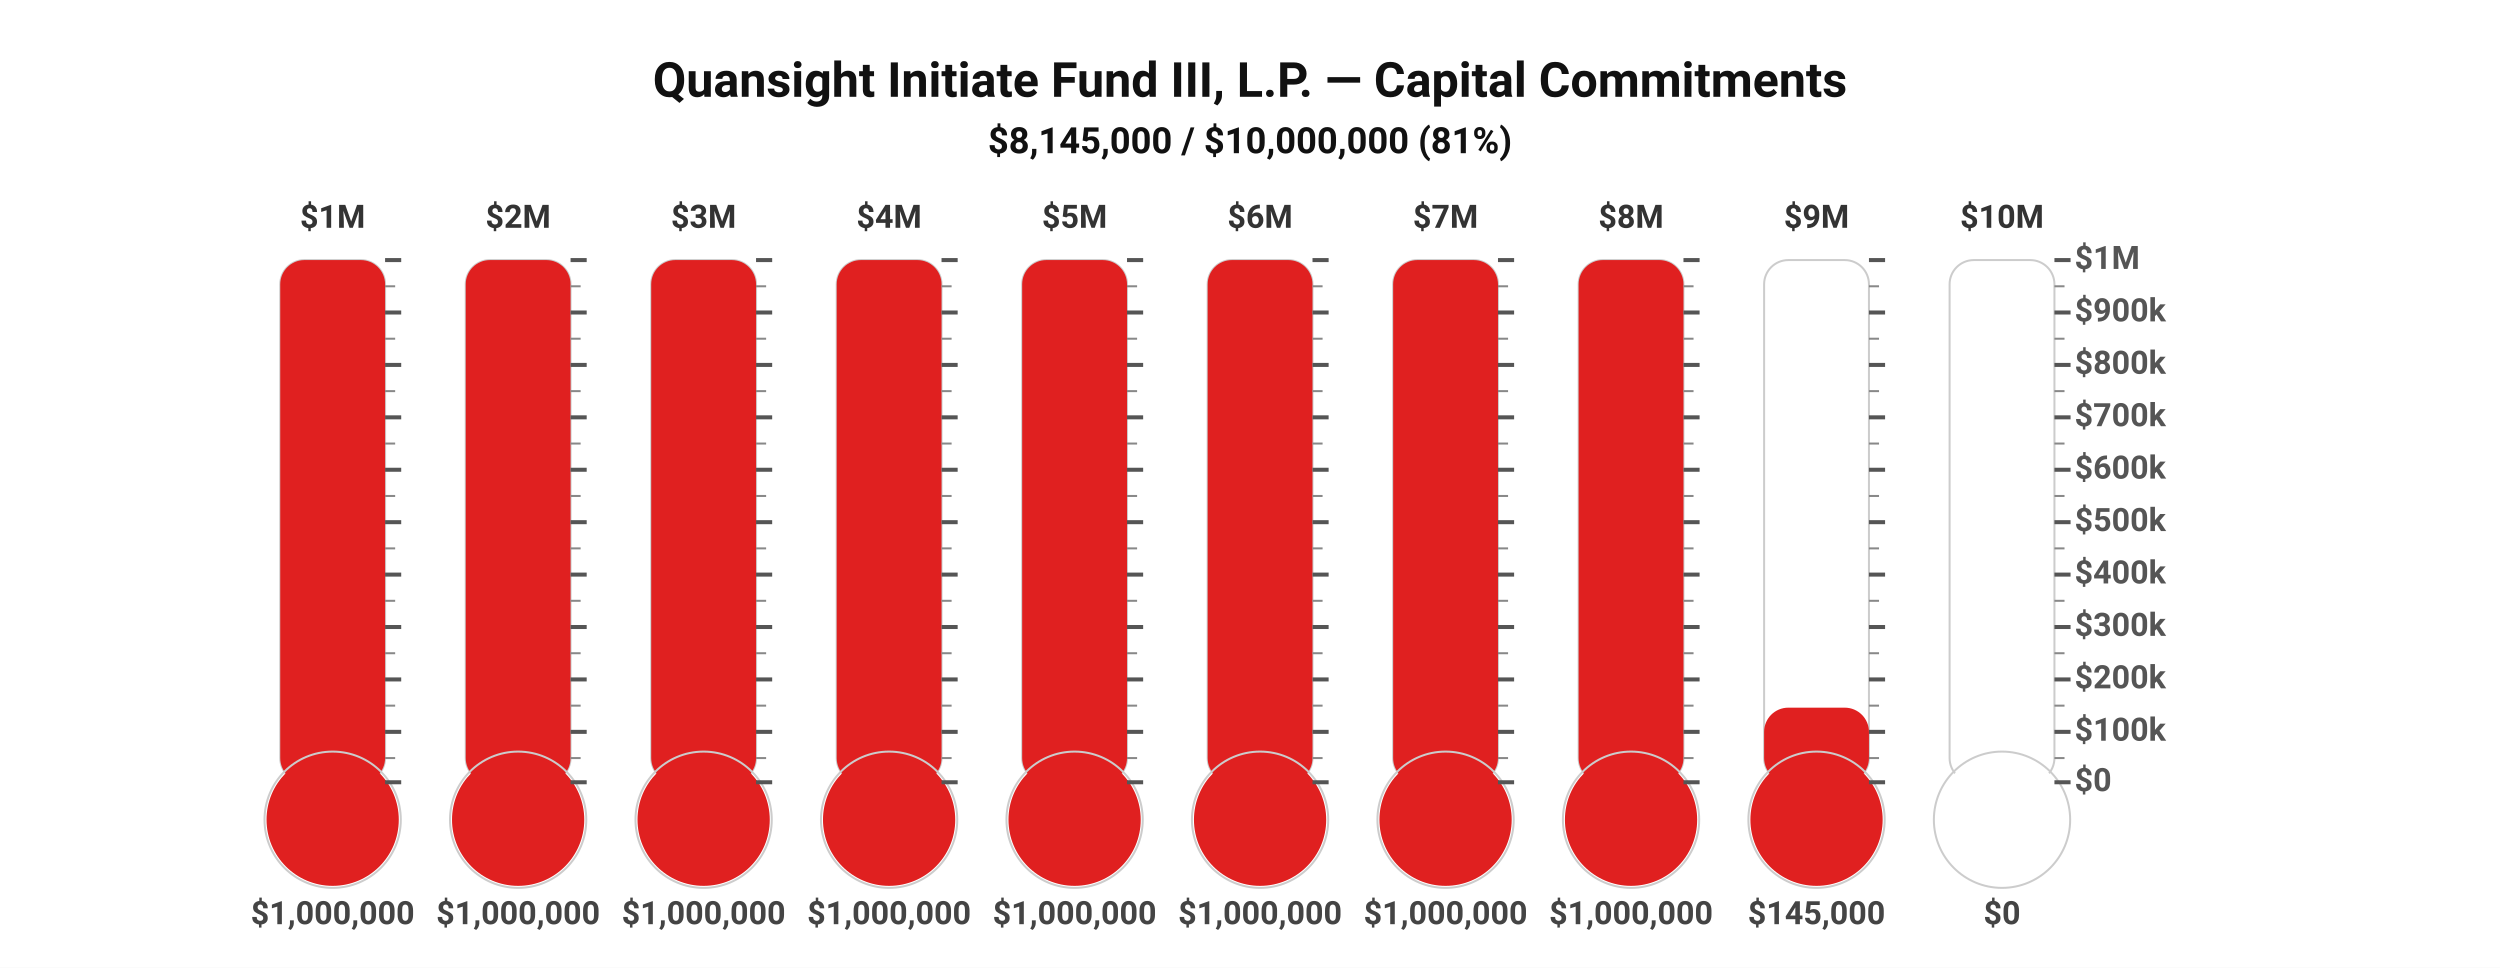
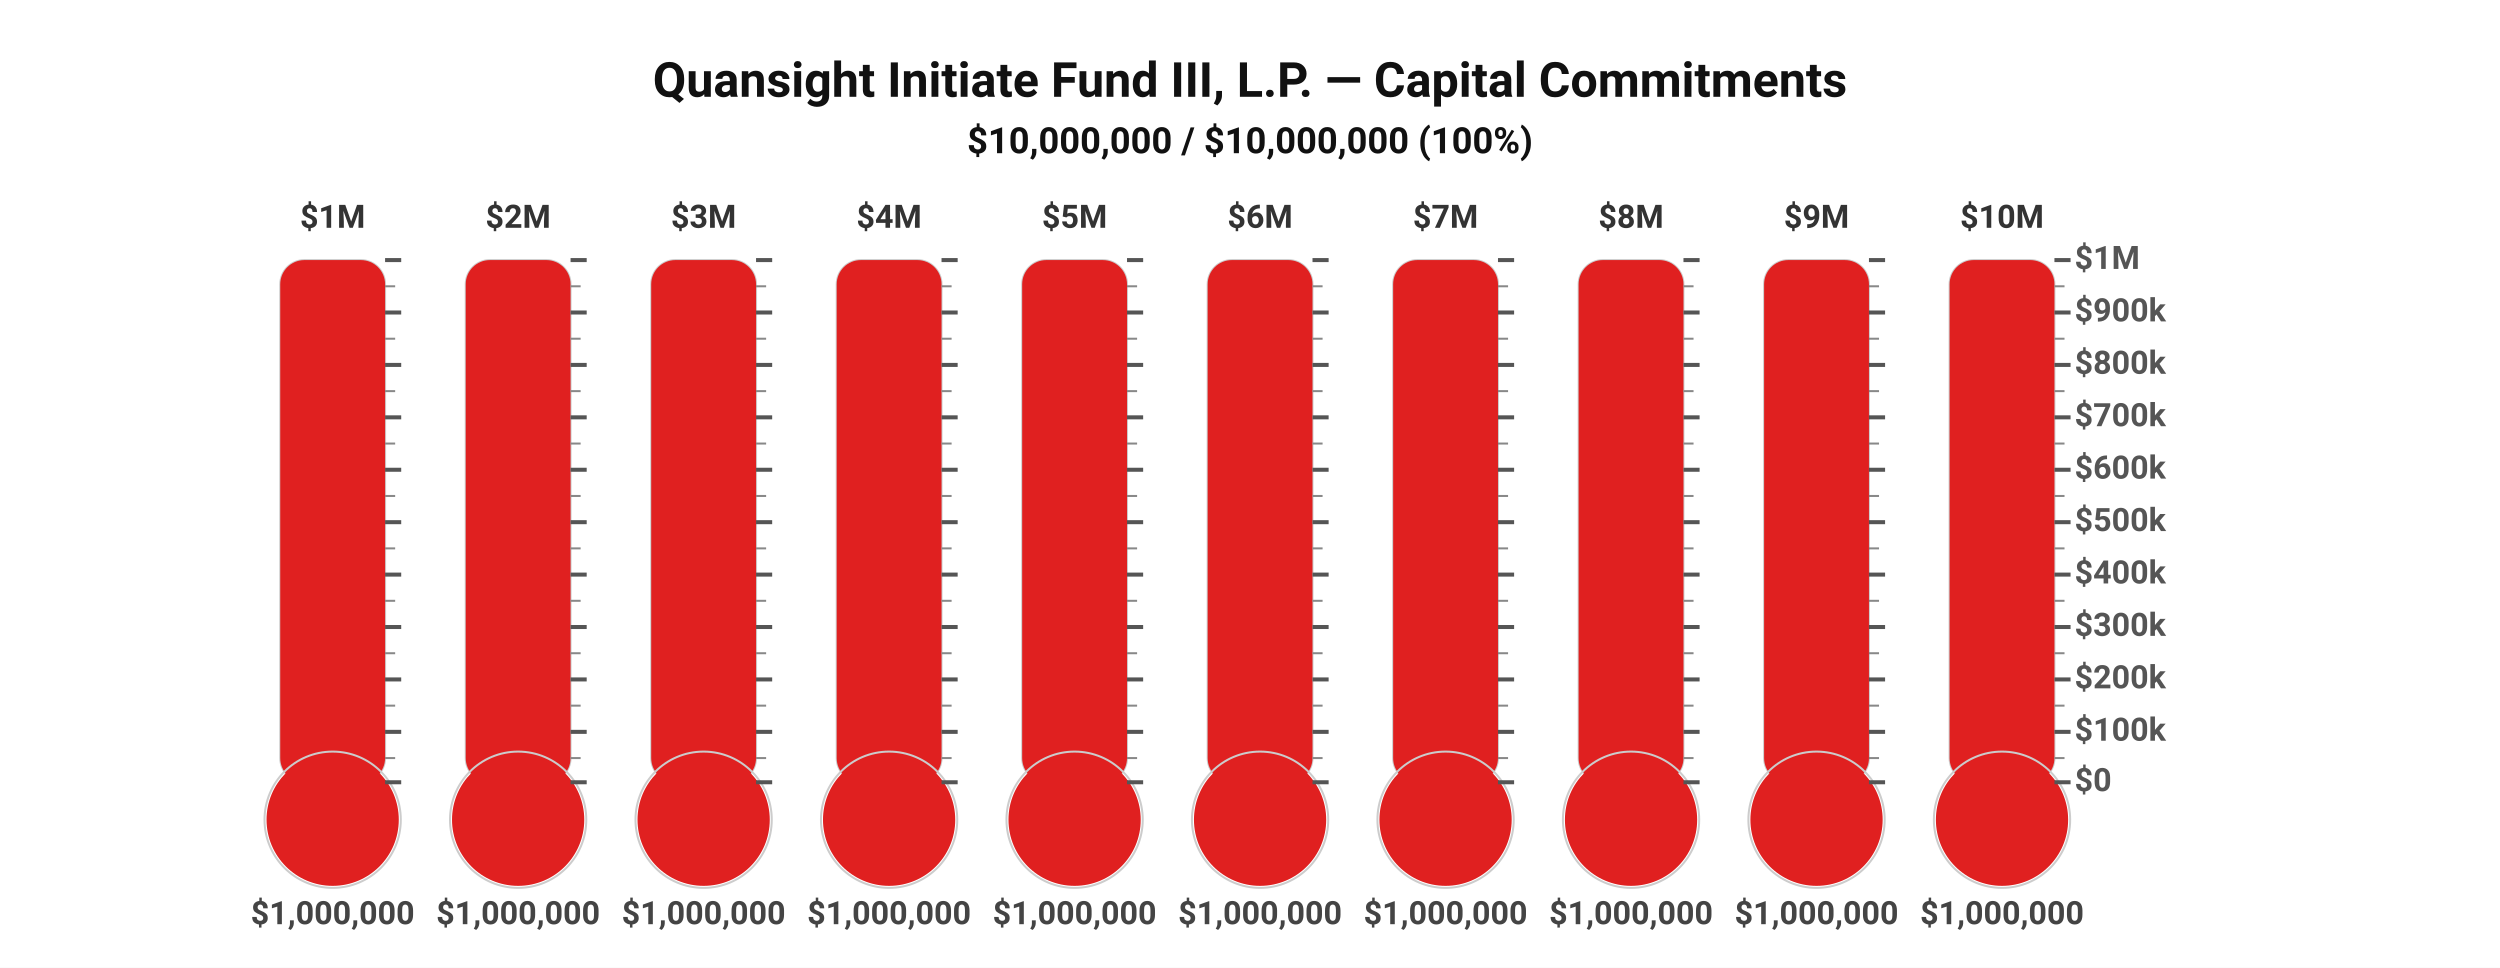
<svg xmlns="http://www.w3.org/2000/svg" width="1240" height="480" viewBox="0 0 1240 480">
  <defs>
    <style>
            .title{font:700 24px system-ui,-apple-system,Segoe UI,Roboto,sans-serif;fill:#111}
            .label{font:600 16px system-ui,-apple-system,Segoe UI,Roboto,sans-serif;fill:#222}
            .value{font:700 18px system-ui,-apple-system,Segoe UI,Roboto,sans-serif;fill:#111}
            .tickMajor{stroke:#555}
            .tickMinor{stroke:#888}
            .tube{fill:#ffffff;stroke:#ccc}
            .segLbl{font:600 16px system-ui,-apple-system,Segoe UI,Roboto,sans-serif;fill:#444}
            .topLbl{font:700 16px system-ui,-apple-system,Segoe UI,Roboto,sans-serif;fill:#333}
            .tickLbl{font:600 16px system-ui,-apple-system,Segoe UI,Roboto,sans-serif;fill:#555}
        </style>
  </defs>
  <rect x="0" y="0" width="1240" height="480" fill="#ffffff" />
  <text x="620.0" y="48" class="title" text-anchor="middle">Quansight Initiate Fund III, L.P. — Capital Commitments</text>
-   <text x="620.0" y="76" class="value" text-anchor="middle">$8,145,000 / $10,000,000 (81%)</text>
+   <text x="620.0" y="76" class="value" text-anchor="middle">$10,000,000 / $10,000,000 (100%)</text>
  <text x="165.0" y="113" class="topLbl" text-anchor="middle">$1M</text>
  <rect x="139" y="129" rx="12" ry="12" width="52" height="259" class="tube" />
  <clipPath id="clipFill0">
    <rect x="139" y="129" width="52" height="259" rx="12" ry="12" />
  </clipPath>
  <rect x="139" y="129" rx="12" ry="12" width="52" height="259" fill="#e02020" clip-path="url(#clipFill0)" />
  <circle cx="165.0" cy="406.59" r="32.8" style="fill:#e02020" />
  <circle cx="165.0" cy="406.59" r="33.8" fill="none" stroke="#ccc" stroke-width="1" />
  <line x1="191" y1="388" x2="199" y2="388" class="tickMajor" stroke-width="2" />
  <line x1="191" y1="363" x2="199" y2="363" class="tickMajor" stroke-width="2" />
  <line x1="191" y1="337" x2="199" y2="337" class="tickMajor" stroke-width="2" />
  <line x1="191" y1="311" x2="199" y2="311" class="tickMajor" stroke-width="2" />
  <line x1="191" y1="285" x2="199" y2="285" class="tickMajor" stroke-width="2" />
  <line x1="191" y1="259" x2="199" y2="259" class="tickMajor" stroke-width="2" />
  <line x1="191" y1="233" x2="199" y2="233" class="tickMajor" stroke-width="2" />
  <line x1="191" y1="207" x2="199" y2="207" class="tickMajor" stroke-width="2" />
  <line x1="191" y1="181" x2="199" y2="181" class="tickMajor" stroke-width="2" />
  <line x1="191" y1="155" x2="199" y2="155" class="tickMajor" stroke-width="2" />
  <line x1="191" y1="129" x2="199" y2="129" class="tickMajor" stroke-width="2" />
  <line x1="191" y1="376" x2="196" y2="376" class="tickMinor" stroke-width="1" />
  <line x1="191" y1="350" x2="196" y2="350" class="tickMinor" stroke-width="1" />
  <line x1="191" y1="324" x2="196" y2="324" class="tickMinor" stroke-width="1" />
  <line x1="191" y1="298" x2="196" y2="298" class="tickMinor" stroke-width="1" />
  <line x1="191" y1="272" x2="196" y2="272" class="tickMinor" stroke-width="1" />
  <line x1="191" y1="246" x2="196" y2="246" class="tickMinor" stroke-width="1" />
  <line x1="191" y1="220" x2="196" y2="220" class="tickMinor" stroke-width="1" />
  <line x1="191" y1="194" x2="196" y2="194" class="tickMinor" stroke-width="1" />
  <line x1="191" y1="168" x2="196" y2="168" class="tickMinor" stroke-width="1" />
  <line x1="191" y1="142" x2="196" y2="142" class="tickMinor" stroke-width="1" />
  <text x="165.0" y="458.39" class="segLbl" text-anchor="middle">$1,000,000</text>
  <text x="257.0" y="113" class="topLbl" text-anchor="middle">$2M</text>
  <rect x="231" y="129" rx="12" ry="12" width="52" height="259" class="tube" />
  <clipPath id="clipFill1">
    <rect x="231" y="129" width="52" height="259" rx="12" ry="12" />
  </clipPath>
  <rect x="231" y="129" rx="12" ry="12" width="52" height="259" fill="#e02020" clip-path="url(#clipFill1)" />
  <circle cx="257.0" cy="406.59" r="32.8" style="fill:#e02020" />
  <circle cx="257.0" cy="406.59" r="33.8" fill="none" stroke="#ccc" stroke-width="1" />
  <line x1="283" y1="388" x2="291" y2="388" class="tickMajor" stroke-width="2" />
  <line x1="283" y1="363" x2="291" y2="363" class="tickMajor" stroke-width="2" />
  <line x1="283" y1="337" x2="291" y2="337" class="tickMajor" stroke-width="2" />
  <line x1="283" y1="311" x2="291" y2="311" class="tickMajor" stroke-width="2" />
  <line x1="283" y1="285" x2="291" y2="285" class="tickMajor" stroke-width="2" />
  <line x1="283" y1="259" x2="291" y2="259" class="tickMajor" stroke-width="2" />
  <line x1="283" y1="233" x2="291" y2="233" class="tickMajor" stroke-width="2" />
  <line x1="283" y1="207" x2="291" y2="207" class="tickMajor" stroke-width="2" />
  <line x1="283" y1="181" x2="291" y2="181" class="tickMajor" stroke-width="2" />
  <line x1="283" y1="155" x2="291" y2="155" class="tickMajor" stroke-width="2" />
  <line x1="283" y1="129" x2="291" y2="129" class="tickMajor" stroke-width="2" />
  <line x1="283" y1="376" x2="288" y2="376" class="tickMinor" stroke-width="1" />
  <line x1="283" y1="350" x2="288" y2="350" class="tickMinor" stroke-width="1" />
  <line x1="283" y1="324" x2="288" y2="324" class="tickMinor" stroke-width="1" />
  <line x1="283" y1="298" x2="288" y2="298" class="tickMinor" stroke-width="1" />
  <line x1="283" y1="272" x2="288" y2="272" class="tickMinor" stroke-width="1" />
  <line x1="283" y1="246" x2="288" y2="246" class="tickMinor" stroke-width="1" />
  <line x1="283" y1="220" x2="288" y2="220" class="tickMinor" stroke-width="1" />
  <line x1="283" y1="194" x2="288" y2="194" class="tickMinor" stroke-width="1" />
  <line x1="283" y1="168" x2="288" y2="168" class="tickMinor" stroke-width="1" />
  <line x1="283" y1="142" x2="288" y2="142" class="tickMinor" stroke-width="1" />
  <text x="257.0" y="458.39" class="segLbl" text-anchor="middle">$1,000,000</text>
  <text x="349.0" y="113" class="topLbl" text-anchor="middle">$3M</text>
  <rect x="323" y="129" rx="12" ry="12" width="52" height="259" class="tube" />
  <clipPath id="clipFill2">
    <rect x="323" y="129" width="52" height="259" rx="12" ry="12" />
  </clipPath>
  <rect x="323" y="129" rx="12" ry="12" width="52" height="259" fill="#e02020" clip-path="url(#clipFill2)" />
  <circle cx="349.0" cy="406.59" r="32.8" style="fill:#e02020" />
  <circle cx="349.0" cy="406.59" r="33.8" fill="none" stroke="#ccc" stroke-width="1" />
  <line x1="375" y1="388" x2="383" y2="388" class="tickMajor" stroke-width="2" />
  <line x1="375" y1="363" x2="383" y2="363" class="tickMajor" stroke-width="2" />
  <line x1="375" y1="337" x2="383" y2="337" class="tickMajor" stroke-width="2" />
  <line x1="375" y1="311" x2="383" y2="311" class="tickMajor" stroke-width="2" />
  <line x1="375" y1="285" x2="383" y2="285" class="tickMajor" stroke-width="2" />
  <line x1="375" y1="259" x2="383" y2="259" class="tickMajor" stroke-width="2" />
  <line x1="375" y1="233" x2="383" y2="233" class="tickMajor" stroke-width="2" />
  <line x1="375" y1="207" x2="383" y2="207" class="tickMajor" stroke-width="2" />
  <line x1="375" y1="181" x2="383" y2="181" class="tickMajor" stroke-width="2" />
  <line x1="375" y1="155" x2="383" y2="155" class="tickMajor" stroke-width="2" />
  <line x1="375" y1="129" x2="383" y2="129" class="tickMajor" stroke-width="2" />
  <line x1="375" y1="376" x2="380" y2="376" class="tickMinor" stroke-width="1" />
  <line x1="375" y1="350" x2="380" y2="350" class="tickMinor" stroke-width="1" />
  <line x1="375" y1="324" x2="380" y2="324" class="tickMinor" stroke-width="1" />
  <line x1="375" y1="298" x2="380" y2="298" class="tickMinor" stroke-width="1" />
  <line x1="375" y1="272" x2="380" y2="272" class="tickMinor" stroke-width="1" />
  <line x1="375" y1="246" x2="380" y2="246" class="tickMinor" stroke-width="1" />
  <line x1="375" y1="220" x2="380" y2="220" class="tickMinor" stroke-width="1" />
  <line x1="375" y1="194" x2="380" y2="194" class="tickMinor" stroke-width="1" />
  <line x1="375" y1="168" x2="380" y2="168" class="tickMinor" stroke-width="1" />
  <line x1="375" y1="142" x2="380" y2="142" class="tickMinor" stroke-width="1" />
  <text x="349.0" y="458.39" class="segLbl" text-anchor="middle">$1,000,000</text>
  <text x="441.0" y="113" class="topLbl" text-anchor="middle">$4M</text>
  <rect x="415" y="129" rx="12" ry="12" width="52" height="259" class="tube" />
  <clipPath id="clipFill3">
    <rect x="415" y="129" width="52" height="259" rx="12" ry="12" />
  </clipPath>
  <rect x="415" y="129" rx="12" ry="12" width="52" height="259" fill="#e02020" clip-path="url(#clipFill3)" />
  <circle cx="441.0" cy="406.59" r="32.8" style="fill:#e02020" />
  <circle cx="441.0" cy="406.59" r="33.8" fill="none" stroke="#ccc" stroke-width="1" />
  <line x1="467" y1="388" x2="475" y2="388" class="tickMajor" stroke-width="2" />
  <line x1="467" y1="363" x2="475" y2="363" class="tickMajor" stroke-width="2" />
  <line x1="467" y1="337" x2="475" y2="337" class="tickMajor" stroke-width="2" />
  <line x1="467" y1="311" x2="475" y2="311" class="tickMajor" stroke-width="2" />
  <line x1="467" y1="285" x2="475" y2="285" class="tickMajor" stroke-width="2" />
  <line x1="467" y1="259" x2="475" y2="259" class="tickMajor" stroke-width="2" />
  <line x1="467" y1="233" x2="475" y2="233" class="tickMajor" stroke-width="2" />
  <line x1="467" y1="207" x2="475" y2="207" class="tickMajor" stroke-width="2" />
  <line x1="467" y1="181" x2="475" y2="181" class="tickMajor" stroke-width="2" />
  <line x1="467" y1="155" x2="475" y2="155" class="tickMajor" stroke-width="2" />
  <line x1="467" y1="129" x2="475" y2="129" class="tickMajor" stroke-width="2" />
  <line x1="467" y1="376" x2="472" y2="376" class="tickMinor" stroke-width="1" />
  <line x1="467" y1="350" x2="472" y2="350" class="tickMinor" stroke-width="1" />
  <line x1="467" y1="324" x2="472" y2="324" class="tickMinor" stroke-width="1" />
  <line x1="467" y1="298" x2="472" y2="298" class="tickMinor" stroke-width="1" />
  <line x1="467" y1="272" x2="472" y2="272" class="tickMinor" stroke-width="1" />
  <line x1="467" y1="246" x2="472" y2="246" class="tickMinor" stroke-width="1" />
  <line x1="467" y1="220" x2="472" y2="220" class="tickMinor" stroke-width="1" />
  <line x1="467" y1="194" x2="472" y2="194" class="tickMinor" stroke-width="1" />
  <line x1="467" y1="168" x2="472" y2="168" class="tickMinor" stroke-width="1" />
  <line x1="467" y1="142" x2="472" y2="142" class="tickMinor" stroke-width="1" />
  <text x="441.0" y="458.39" class="segLbl" text-anchor="middle">$1,000,000</text>
  <text x="533.0" y="113" class="topLbl" text-anchor="middle">$5M</text>
  <rect x="507" y="129" rx="12" ry="12" width="52" height="259" class="tube" />
  <clipPath id="clipFill4">
    <rect x="507" y="129" width="52" height="259" rx="12" ry="12" />
  </clipPath>
  <rect x="507" y="129" rx="12" ry="12" width="52" height="259" fill="#e02020" clip-path="url(#clipFill4)" />
  <circle cx="533.0" cy="406.59" r="32.8" style="fill:#e02020" />
  <circle cx="533.0" cy="406.59" r="33.8" fill="none" stroke="#ccc" stroke-width="1" />
  <line x1="559" y1="388" x2="567" y2="388" class="tickMajor" stroke-width="2" />
  <line x1="559" y1="363" x2="567" y2="363" class="tickMajor" stroke-width="2" />
  <line x1="559" y1="337" x2="567" y2="337" class="tickMajor" stroke-width="2" />
  <line x1="559" y1="311" x2="567" y2="311" class="tickMajor" stroke-width="2" />
  <line x1="559" y1="285" x2="567" y2="285" class="tickMajor" stroke-width="2" />
  <line x1="559" y1="259" x2="567" y2="259" class="tickMajor" stroke-width="2" />
  <line x1="559" y1="233" x2="567" y2="233" class="tickMajor" stroke-width="2" />
  <line x1="559" y1="207" x2="567" y2="207" class="tickMajor" stroke-width="2" />
  <line x1="559" y1="181" x2="567" y2="181" class="tickMajor" stroke-width="2" />
  <line x1="559" y1="155" x2="567" y2="155" class="tickMajor" stroke-width="2" />
  <line x1="559" y1="129" x2="567" y2="129" class="tickMajor" stroke-width="2" />
  <line x1="559" y1="376" x2="564" y2="376" class="tickMinor" stroke-width="1" />
  <line x1="559" y1="350" x2="564" y2="350" class="tickMinor" stroke-width="1" />
  <line x1="559" y1="324" x2="564" y2="324" class="tickMinor" stroke-width="1" />
  <line x1="559" y1="298" x2="564" y2="298" class="tickMinor" stroke-width="1" />
  <line x1="559" y1="272" x2="564" y2="272" class="tickMinor" stroke-width="1" />
  <line x1="559" y1="246" x2="564" y2="246" class="tickMinor" stroke-width="1" />
  <line x1="559" y1="220" x2="564" y2="220" class="tickMinor" stroke-width="1" />
  <line x1="559" y1="194" x2="564" y2="194" class="tickMinor" stroke-width="1" />
  <line x1="559" y1="168" x2="564" y2="168" class="tickMinor" stroke-width="1" />
  <line x1="559" y1="142" x2="564" y2="142" class="tickMinor" stroke-width="1" />
  <text x="533.0" y="458.39" class="segLbl" text-anchor="middle">$1,000,000</text>
  <text x="625.0" y="113" class="topLbl" text-anchor="middle">$6M</text>
  <rect x="599" y="129" rx="12" ry="12" width="52" height="259" class="tube" />
  <clipPath id="clipFill5">
    <rect x="599" y="129" width="52" height="259" rx="12" ry="12" />
  </clipPath>
  <rect x="599" y="129" rx="12" ry="12" width="52" height="259" fill="#e02020" clip-path="url(#clipFill5)" />
  <circle cx="625.0" cy="406.59" r="32.8" style="fill:#e02020" />
  <circle cx="625.0" cy="406.59" r="33.8" fill="none" stroke="#ccc" stroke-width="1" />
  <line x1="651" y1="388" x2="659" y2="388" class="tickMajor" stroke-width="2" />
  <line x1="651" y1="363" x2="659" y2="363" class="tickMajor" stroke-width="2" />
  <line x1="651" y1="337" x2="659" y2="337" class="tickMajor" stroke-width="2" />
  <line x1="651" y1="311" x2="659" y2="311" class="tickMajor" stroke-width="2" />
  <line x1="651" y1="285" x2="659" y2="285" class="tickMajor" stroke-width="2" />
  <line x1="651" y1="259" x2="659" y2="259" class="tickMajor" stroke-width="2" />
  <line x1="651" y1="233" x2="659" y2="233" class="tickMajor" stroke-width="2" />
  <line x1="651" y1="207" x2="659" y2="207" class="tickMajor" stroke-width="2" />
  <line x1="651" y1="181" x2="659" y2="181" class="tickMajor" stroke-width="2" />
  <line x1="651" y1="155" x2="659" y2="155" class="tickMajor" stroke-width="2" />
  <line x1="651" y1="129" x2="659" y2="129" class="tickMajor" stroke-width="2" />
  <line x1="651" y1="376" x2="656" y2="376" class="tickMinor" stroke-width="1" />
  <line x1="651" y1="350" x2="656" y2="350" class="tickMinor" stroke-width="1" />
  <line x1="651" y1="324" x2="656" y2="324" class="tickMinor" stroke-width="1" />
  <line x1="651" y1="298" x2="656" y2="298" class="tickMinor" stroke-width="1" />
  <line x1="651" y1="272" x2="656" y2="272" class="tickMinor" stroke-width="1" />
  <line x1="651" y1="246" x2="656" y2="246" class="tickMinor" stroke-width="1" />
  <line x1="651" y1="220" x2="656" y2="220" class="tickMinor" stroke-width="1" />
  <line x1="651" y1="194" x2="656" y2="194" class="tickMinor" stroke-width="1" />
  <line x1="651" y1="168" x2="656" y2="168" class="tickMinor" stroke-width="1" />
  <line x1="651" y1="142" x2="656" y2="142" class="tickMinor" stroke-width="1" />
  <text x="625.0" y="458.39" class="segLbl" text-anchor="middle">$1,000,000</text>
  <text x="717.0" y="113" class="topLbl" text-anchor="middle">$7M</text>
  <rect x="691" y="129" rx="12" ry="12" width="52" height="259" class="tube" />
  <clipPath id="clipFill6">
    <rect x="691" y="129" width="52" height="259" rx="12" ry="12" />
  </clipPath>
  <rect x="691" y="129" rx="12" ry="12" width="52" height="259" fill="#e02020" clip-path="url(#clipFill6)" />
  <circle cx="717.0" cy="406.59" r="32.8" style="fill:#e02020" />
  <circle cx="717.0" cy="406.59" r="33.8" fill="none" stroke="#ccc" stroke-width="1" />
  <line x1="743" y1="388" x2="751" y2="388" class="tickMajor" stroke-width="2" />
  <line x1="743" y1="363" x2="751" y2="363" class="tickMajor" stroke-width="2" />
  <line x1="743" y1="337" x2="751" y2="337" class="tickMajor" stroke-width="2" />
  <line x1="743" y1="311" x2="751" y2="311" class="tickMajor" stroke-width="2" />
  <line x1="743" y1="285" x2="751" y2="285" class="tickMajor" stroke-width="2" />
  <line x1="743" y1="259" x2="751" y2="259" class="tickMajor" stroke-width="2" />
  <line x1="743" y1="233" x2="751" y2="233" class="tickMajor" stroke-width="2" />
  <line x1="743" y1="207" x2="751" y2="207" class="tickMajor" stroke-width="2" />
  <line x1="743" y1="181" x2="751" y2="181" class="tickMajor" stroke-width="2" />
  <line x1="743" y1="155" x2="751" y2="155" class="tickMajor" stroke-width="2" />
  <line x1="743" y1="129" x2="751" y2="129" class="tickMajor" stroke-width="2" />
  <line x1="743" y1="376" x2="748" y2="376" class="tickMinor" stroke-width="1" />
  <line x1="743" y1="350" x2="748" y2="350" class="tickMinor" stroke-width="1" />
  <line x1="743" y1="324" x2="748" y2="324" class="tickMinor" stroke-width="1" />
  <line x1="743" y1="298" x2="748" y2="298" class="tickMinor" stroke-width="1" />
  <line x1="743" y1="272" x2="748" y2="272" class="tickMinor" stroke-width="1" />
  <line x1="743" y1="246" x2="748" y2="246" class="tickMinor" stroke-width="1" />
  <line x1="743" y1="220" x2="748" y2="220" class="tickMinor" stroke-width="1" />
  <line x1="743" y1="194" x2="748" y2="194" class="tickMinor" stroke-width="1" />
  <line x1="743" y1="168" x2="748" y2="168" class="tickMinor" stroke-width="1" />
  <line x1="743" y1="142" x2="748" y2="142" class="tickMinor" stroke-width="1" />
  <text x="717.0" y="458.39" class="segLbl" text-anchor="middle">$1,000,000</text>
  <text x="809.0" y="113" class="topLbl" text-anchor="middle">$8M</text>
  <rect x="783" y="129" rx="12" ry="12" width="52" height="259" class="tube" />
  <clipPath id="clipFill7">
    <rect x="783" y="129" width="52" height="259" rx="12" ry="12" />
  </clipPath>
  <rect x="783" y="129" rx="12" ry="12" width="52" height="259" fill="#e02020" clip-path="url(#clipFill7)" />
  <circle cx="809.0" cy="406.59" r="32.8" style="fill:#e02020" />
  <circle cx="809.0" cy="406.59" r="33.8" fill="none" stroke="#ccc" stroke-width="1" />
  <line x1="835" y1="388" x2="843" y2="388" class="tickMajor" stroke-width="2" />
  <line x1="835" y1="363" x2="843" y2="363" class="tickMajor" stroke-width="2" />
  <line x1="835" y1="337" x2="843" y2="337" class="tickMajor" stroke-width="2" />
  <line x1="835" y1="311" x2="843" y2="311" class="tickMajor" stroke-width="2" />
  <line x1="835" y1="285" x2="843" y2="285" class="tickMajor" stroke-width="2" />
  <line x1="835" y1="259" x2="843" y2="259" class="tickMajor" stroke-width="2" />
  <line x1="835" y1="233" x2="843" y2="233" class="tickMajor" stroke-width="2" />
  <line x1="835" y1="207" x2="843" y2="207" class="tickMajor" stroke-width="2" />
  <line x1="835" y1="181" x2="843" y2="181" class="tickMajor" stroke-width="2" />
  <line x1="835" y1="155" x2="843" y2="155" class="tickMajor" stroke-width="2" />
  <line x1="835" y1="129" x2="843" y2="129" class="tickMajor" stroke-width="2" />
  <line x1="835" y1="376" x2="840" y2="376" class="tickMinor" stroke-width="1" />
  <line x1="835" y1="350" x2="840" y2="350" class="tickMinor" stroke-width="1" />
  <line x1="835" y1="324" x2="840" y2="324" class="tickMinor" stroke-width="1" />
  <line x1="835" y1="298" x2="840" y2="298" class="tickMinor" stroke-width="1" />
  <line x1="835" y1="272" x2="840" y2="272" class="tickMinor" stroke-width="1" />
  <line x1="835" y1="246" x2="840" y2="246" class="tickMinor" stroke-width="1" />
  <line x1="835" y1="220" x2="840" y2="220" class="tickMinor" stroke-width="1" />
  <line x1="835" y1="194" x2="840" y2="194" class="tickMinor" stroke-width="1" />
  <line x1="835" y1="168" x2="840" y2="168" class="tickMinor" stroke-width="1" />
  <line x1="835" y1="142" x2="840" y2="142" class="tickMinor" stroke-width="1" />
  <text x="809.0" y="458.39" class="segLbl" text-anchor="middle">$1,000,000</text>
  <text x="901.0" y="113" class="topLbl" text-anchor="middle">$9M</text>
  <rect x="875" y="129" rx="12" ry="12" width="52" height="259" class="tube" />
  <clipPath id="clipFill8">
-     <rect x="875" y="351" width="52" height="37" rx="12" ry="12" />
+     <rect x="875" y="129" width="52" height="259" rx="12" ry="12" />
  </clipPath>
  <rect x="875" y="129" rx="12" ry="12" width="52" height="259" fill="#e02020" clip-path="url(#clipFill8)" />
  <circle cx="901.0" cy="406.59" r="32.8" style="fill:#e02020" />
  <circle cx="901.0" cy="406.59" r="33.8" fill="none" stroke="#ccc" stroke-width="1" />
  <line x1="927" y1="388" x2="935" y2="388" class="tickMajor" stroke-width="2" />
  <line x1="927" y1="363" x2="935" y2="363" class="tickMajor" stroke-width="2" />
  <line x1="927" y1="337" x2="935" y2="337" class="tickMajor" stroke-width="2" />
  <line x1="927" y1="311" x2="935" y2="311" class="tickMajor" stroke-width="2" />
  <line x1="927" y1="285" x2="935" y2="285" class="tickMajor" stroke-width="2" />
  <line x1="927" y1="259" x2="935" y2="259" class="tickMajor" stroke-width="2" />
  <line x1="927" y1="233" x2="935" y2="233" class="tickMajor" stroke-width="2" />
  <line x1="927" y1="207" x2="935" y2="207" class="tickMajor" stroke-width="2" />
  <line x1="927" y1="181" x2="935" y2="181" class="tickMajor" stroke-width="2" />
  <line x1="927" y1="155" x2="935" y2="155" class="tickMajor" stroke-width="2" />
  <line x1="927" y1="129" x2="935" y2="129" class="tickMajor" stroke-width="2" />
  <line x1="927" y1="376" x2="932" y2="376" class="tickMinor" stroke-width="1" />
  <line x1="927" y1="350" x2="932" y2="350" class="tickMinor" stroke-width="1" />
  <line x1="927" y1="324" x2="932" y2="324" class="tickMinor" stroke-width="1" />
  <line x1="927" y1="298" x2="932" y2="298" class="tickMinor" stroke-width="1" />
  <line x1="927" y1="272" x2="932" y2="272" class="tickMinor" stroke-width="1" />
  <line x1="927" y1="246" x2="932" y2="246" class="tickMinor" stroke-width="1" />
  <line x1="927" y1="220" x2="932" y2="220" class="tickMinor" stroke-width="1" />
  <line x1="927" y1="194" x2="932" y2="194" class="tickMinor" stroke-width="1" />
  <line x1="927" y1="168" x2="932" y2="168" class="tickMinor" stroke-width="1" />
  <line x1="927" y1="142" x2="932" y2="142" class="tickMinor" stroke-width="1" />
-   <text x="901.0" y="458.39" class="segLbl" text-anchor="middle">$145,000</text>
+   <text x="901.0" y="458.39" class="segLbl" text-anchor="middle">$1,000,000</text>
  <text x="993.0" y="113" class="topLbl" text-anchor="middle">$10M</text>
  <rect x="967" y="129" rx="12" ry="12" width="52" height="259" class="tube" />
  <clipPath id="clipFill9">
-     <rect x="967" y="388" width="52" height="0" rx="12" ry="12" />
+     <rect x="967" y="129" width="52" height="259" rx="12" ry="12" />
  </clipPath>
  <rect x="967" y="129" rx="12" ry="12" width="52" height="259" fill="#e02020" clip-path="url(#clipFill9)" />
-   <circle cx="993.0" cy="406.59" r="32.8" style="fill:#ffffff" />
+   <circle cx="993.0" cy="406.59" r="32.8" style="fill:#e02020" />
  <circle cx="993.0" cy="406.59" r="33.8" fill="none" stroke="#ccc" stroke-width="1" />
  <line x1="1019" y1="388" x2="1027" y2="388" class="tickMajor" stroke-width="2" />
  <line x1="1019" y1="363" x2="1027" y2="363" class="tickMajor" stroke-width="2" />
  <line x1="1019" y1="337" x2="1027" y2="337" class="tickMajor" stroke-width="2" />
  <line x1="1019" y1="311" x2="1027" y2="311" class="tickMajor" stroke-width="2" />
  <line x1="1019" y1="285" x2="1027" y2="285" class="tickMajor" stroke-width="2" />
  <line x1="1019" y1="259" x2="1027" y2="259" class="tickMajor" stroke-width="2" />
  <line x1="1019" y1="233" x2="1027" y2="233" class="tickMajor" stroke-width="2" />
  <line x1="1019" y1="207" x2="1027" y2="207" class="tickMajor" stroke-width="2" />
  <line x1="1019" y1="181" x2="1027" y2="181" class="tickMajor" stroke-width="2" />
  <line x1="1019" y1="155" x2="1027" y2="155" class="tickMajor" stroke-width="2" />
  <line x1="1019" y1="129" x2="1027" y2="129" class="tickMajor" stroke-width="2" />
  <line x1="1019" y1="376" x2="1024" y2="376" class="tickMinor" stroke-width="1" />
  <line x1="1019" y1="350" x2="1024" y2="350" class="tickMinor" stroke-width="1" />
  <line x1="1019" y1="324" x2="1024" y2="324" class="tickMinor" stroke-width="1" />
  <line x1="1019" y1="298" x2="1024" y2="298" class="tickMinor" stroke-width="1" />
  <line x1="1019" y1="272" x2="1024" y2="272" class="tickMinor" stroke-width="1" />
  <line x1="1019" y1="246" x2="1024" y2="246" class="tickMinor" stroke-width="1" />
  <line x1="1019" y1="220" x2="1024" y2="220" class="tickMinor" stroke-width="1" />
  <line x1="1019" y1="194" x2="1024" y2="194" class="tickMinor" stroke-width="1" />
  <line x1="1019" y1="168" x2="1024" y2="168" class="tickMinor" stroke-width="1" />
  <line x1="1019" y1="142" x2="1024" y2="142" class="tickMinor" stroke-width="1" />
  <text x="1029" y="388" class="tickLbl" dominant-baseline="middle">$0</text>
  <text x="1029" y="363" class="tickLbl" dominant-baseline="middle">$100k</text>
  <text x="1029" y="337" class="tickLbl" dominant-baseline="middle">$200k</text>
  <text x="1029" y="311" class="tickLbl" dominant-baseline="middle">$300k</text>
  <text x="1029" y="285" class="tickLbl" dominant-baseline="middle">$400k</text>
  <text x="1029" y="259" class="tickLbl" dominant-baseline="middle">$500k</text>
  <text x="1029" y="233" class="tickLbl" dominant-baseline="middle">$600k</text>
  <text x="1029" y="207" class="tickLbl" dominant-baseline="middle">$700k</text>
  <text x="1029" y="181" class="tickLbl" dominant-baseline="middle">$800k</text>
  <text x="1029" y="155" class="tickLbl" dominant-baseline="middle">$900k</text>
  <text x="1029" y="129" class="tickLbl" dominant-baseline="middle">$1M</text>
-   <text x="993.0" y="458.39" class="segLbl" text-anchor="middle">$0</text>
+   <text x="993.0" y="458.39" class="segLbl" text-anchor="middle">$1,000,000</text>
</svg>
